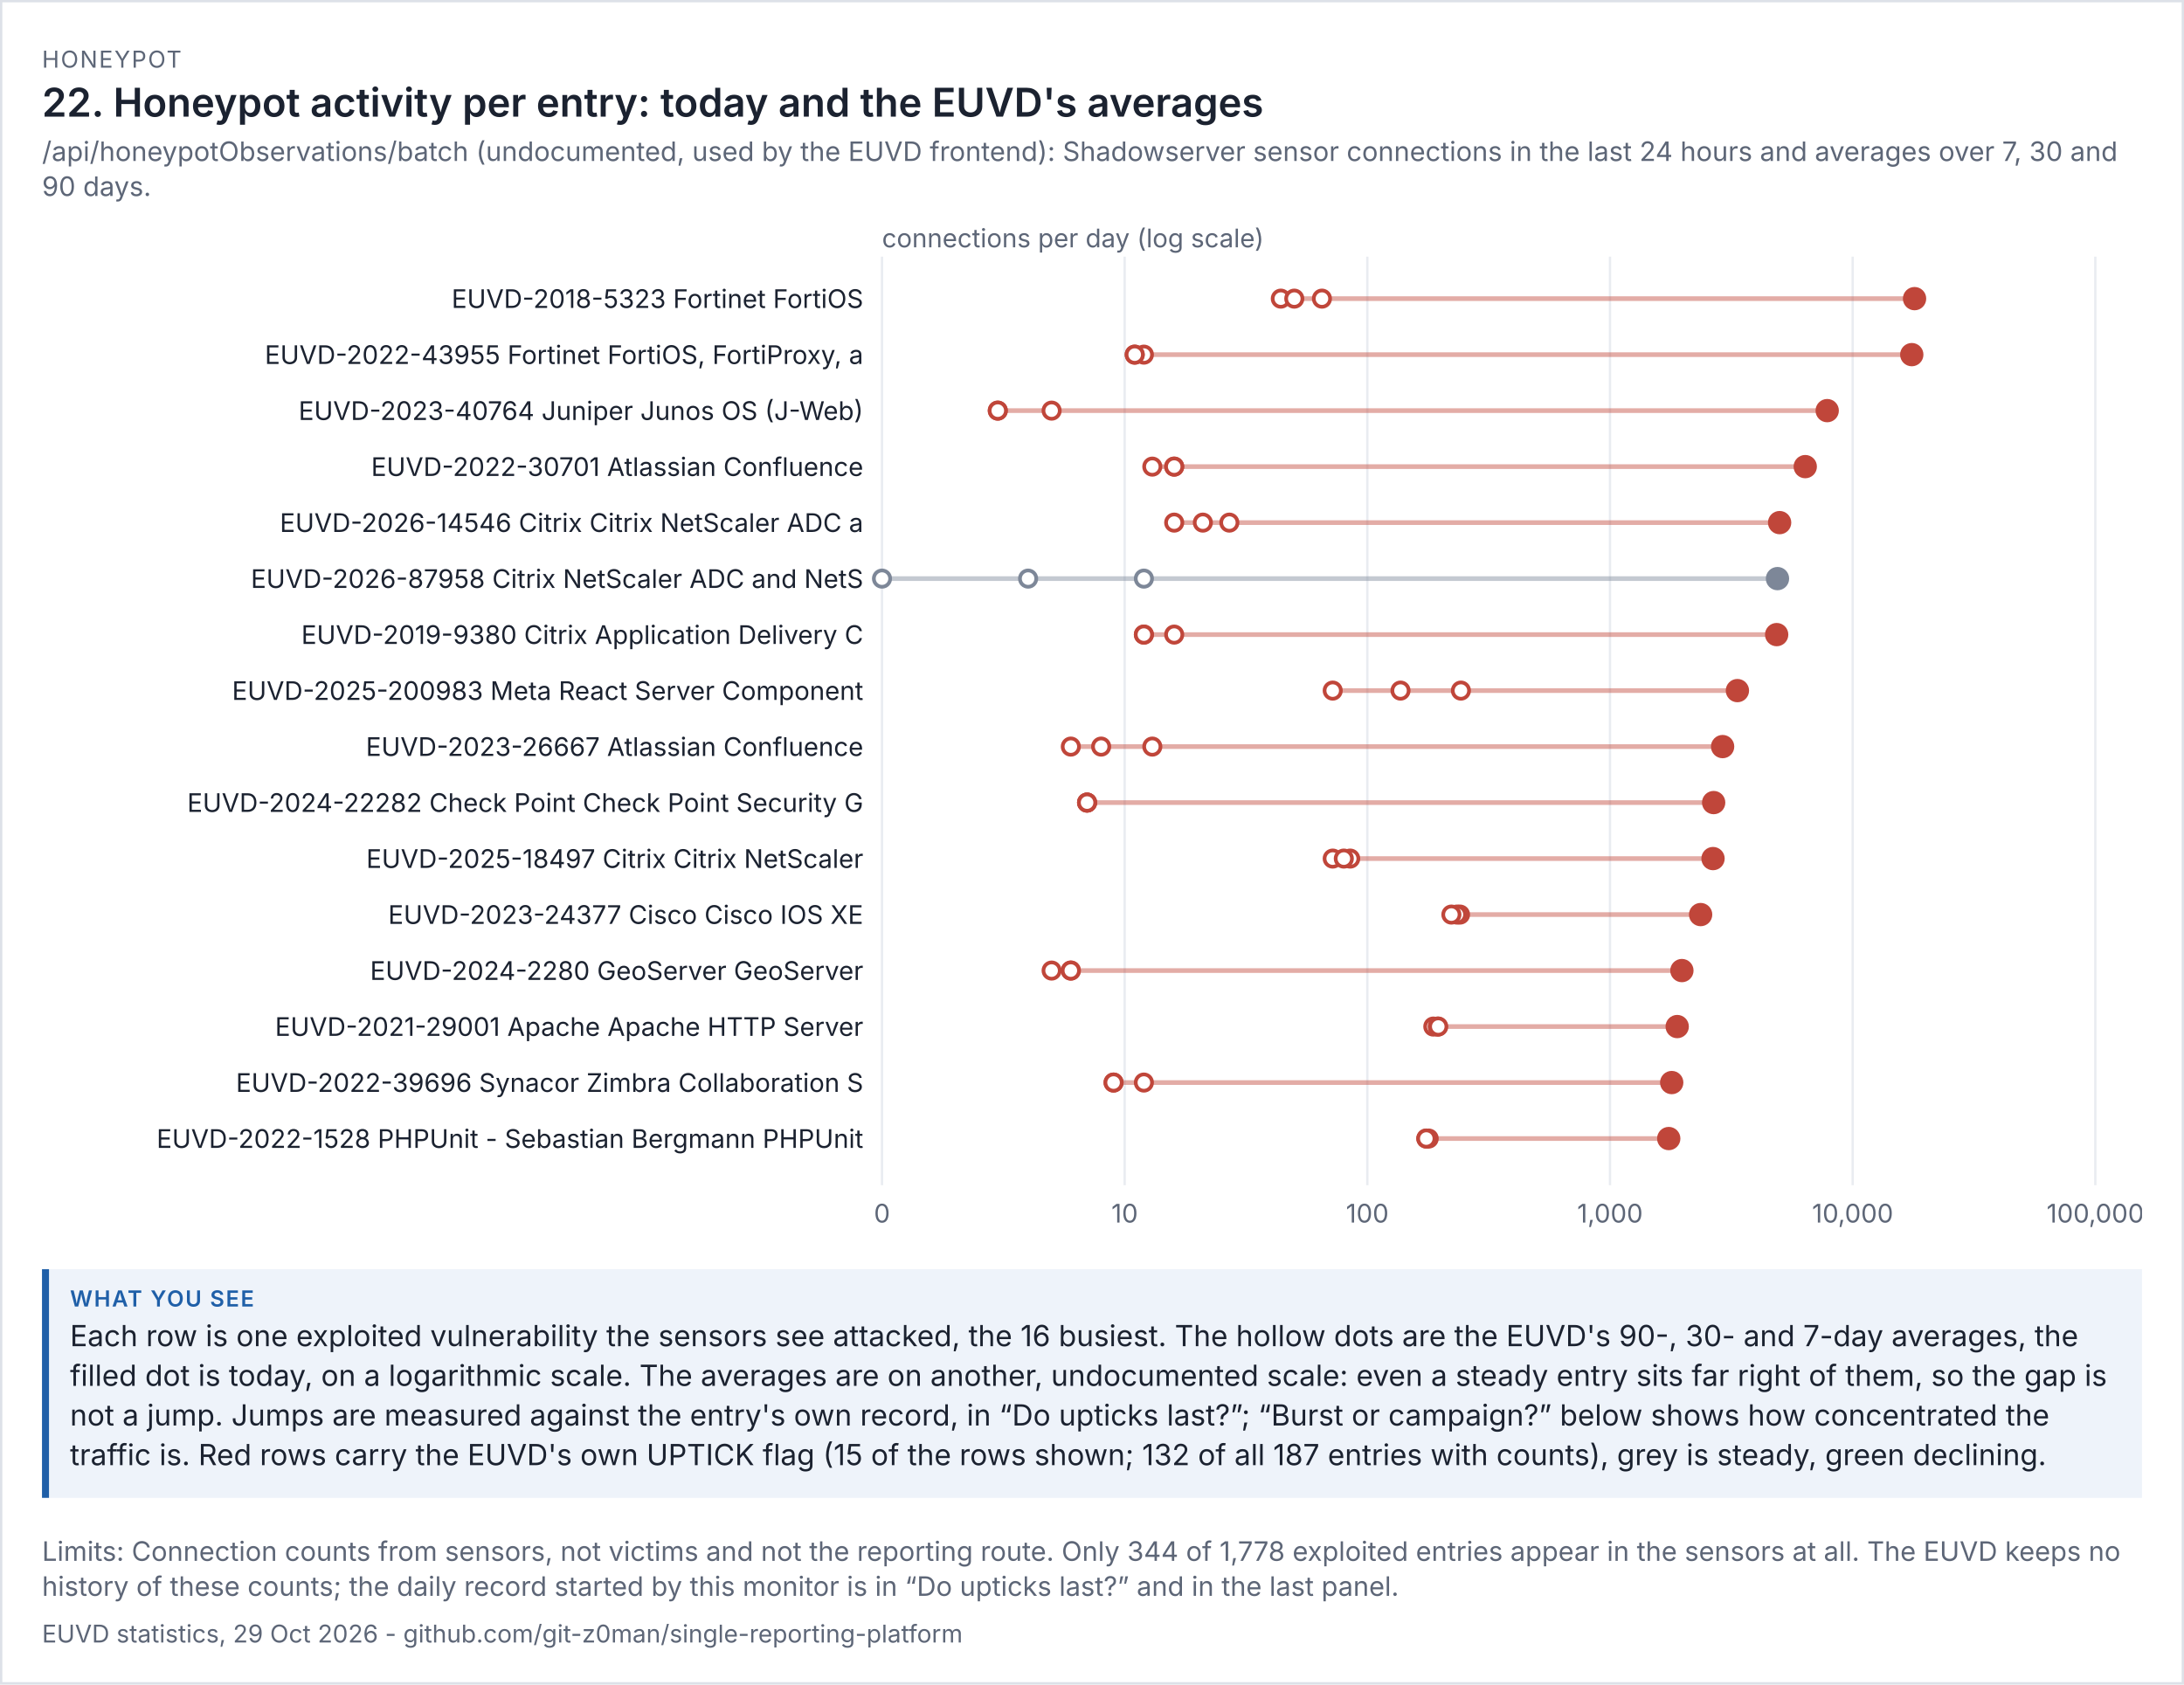
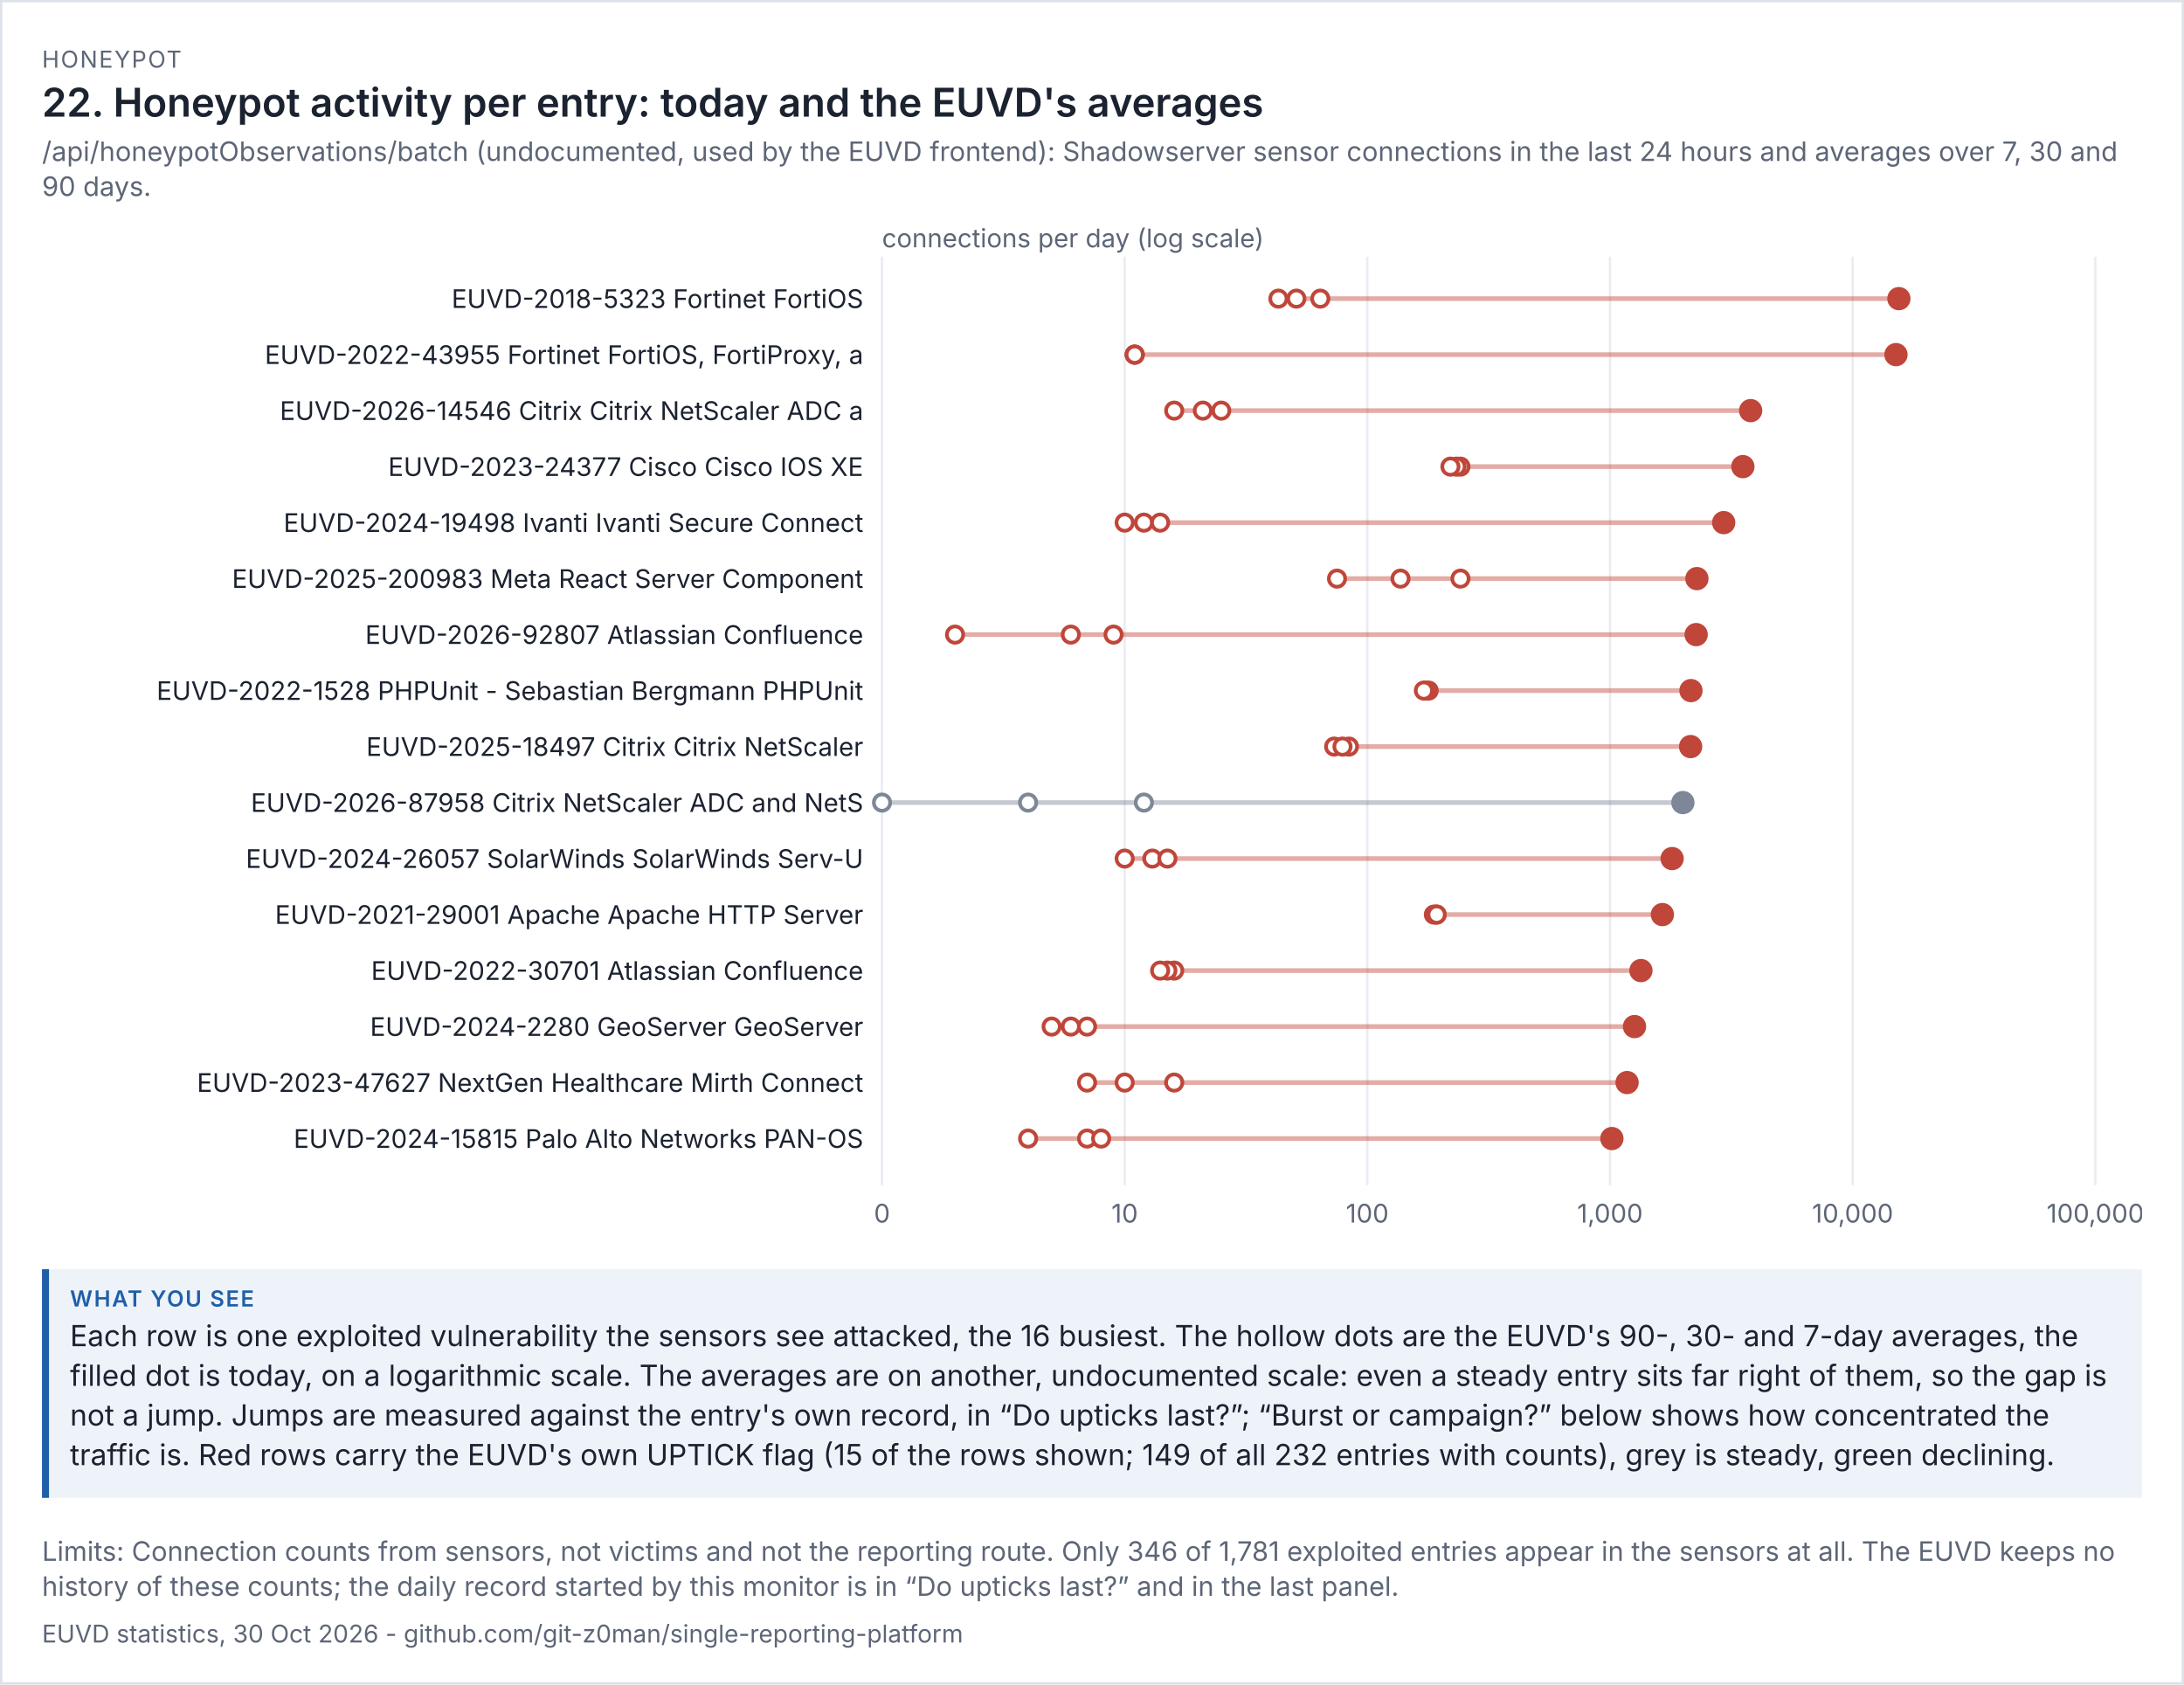
<svg xmlns="http://www.w3.org/2000/svg" viewBox="0 0 936 722" width="936" height="722" font-family="system-ui,-apple-system,'Segoe UI',sans-serif">
  <rect width="100%" height="100%" fill="#ffffff" />
  <rect x="0.5" y="0.5" width="935" height="721" fill="none" stroke="#dde1e8" />
  <text x="18" y="29" font-size="10" letter-spacing="0.6" fill="#5d6677">HONEYPOT</text>
  <text x="18" y="50" font-size="17" fill="#1b2230" font-weight="600">22. Honeypot activity per entry: today and the EUVD's averages</text>
  <text x="18" y="69" font-size="11.5" fill="#5d6677">/api/honeypotObservations/batch (undocumented, used by the EUVD frontend): Shadowserver sensor connections in the last 24 hours and averages over 7, 30 and</text>
  <text x="18" y="84" font-size="11.5" fill="#5d6677">90 days.</text>
  <g transform="translate(18,94) scale(1)" font-size="11">
    <svg viewBox="0 0 900 438" role="img" width="900" height="438">
      <g>
        <line x1="360" x2="360" y1="16" y2="414" stroke="rgb(233, 236, 241)" />
        <text x="360" y="430" text-anchor="middle" fill="rgb(93, 102, 119)">0</text>
        <line x1="464" x2="464" y1="16" y2="414" stroke="rgb(233, 236, 241)" />
        <text x="464" y="430" text-anchor="middle" fill="rgb(93, 102, 119)">10</text>
        <line x1="568" x2="568" y1="16" y2="414" stroke="rgb(233, 236, 241)" />
        <text x="568" y="430" text-anchor="middle" fill="rgb(93, 102, 119)">100</text>
        <line x1="672" x2="672" y1="16" y2="414" stroke="rgb(233, 236, 241)" />
        <text x="672" y="430" text-anchor="middle" fill="rgb(93, 102, 119)">1,000</text>
        <line x1="776" x2="776" y1="16" y2="414" stroke="rgb(233, 236, 241)" />
        <text x="776" y="430" text-anchor="middle" fill="rgb(93, 102, 119)">10,000</text>
        <line x1="880" x2="880" y1="16" y2="414" stroke="rgb(233, 236, 241)" />
        <text x="880" y="430" text-anchor="middle" fill="rgb(93, 102, 119)">100,000</text>
        <text x="360" y="12" fill="rgb(93, 102, 119)">connections per day (log scale)</text>
        <text x="352" y="38" text-anchor="end" class="t" fill="rgb(27, 34, 48)">EUVD-2018-5323 Fortinet FortiOS</text>
-         <line x1="530.919" x2="802.523" y1="34" y2="34" stroke="rgb(192, 70, 58)" stroke-width="2" opacity="0.45" />
-         <circle cx="548.543" cy="34" r="3.5" fill="rgb(255, 255, 255)" stroke="rgb(192, 70, 58)" stroke-width="1.6" />
-         <circle cx="530.919" cy="34" r="3.5" fill="rgb(255, 255, 255)" stroke="rgb(192, 70, 58)" stroke-width="1.6" />
-         <circle cx="536.693" cy="34" r="3.5" fill="rgb(255, 255, 255)" stroke="rgb(192, 70, 58)" stroke-width="1.6" />
-         <circle cx="802.523" cy="34" r="5" fill="rgb(192, 70, 58)" />
+         <line x1="529.881" x2="795.812" y1="34" y2="34" stroke="rgb(192, 70, 58)" stroke-width="2" opacity="0.45" />
+         <circle cx="547.843" cy="34" r="3.5" fill="rgb(255, 255, 255)" stroke="rgb(192, 70, 58)" stroke-width="1.6" />
+         <circle cx="529.881" cy="34" r="3.5" fill="rgb(255, 255, 255)" stroke="rgb(192, 70, 58)" stroke-width="1.6" />
+         <circle cx="537.587" cy="34" r="3.5" fill="rgb(255, 255, 255)" stroke="rgb(192, 70, 58)" stroke-width="1.6" />
+         <circle cx="795.812" cy="34" r="5" fill="rgb(192, 70, 58)" />
        <text x="352" y="62" text-anchor="end" class="t" fill="rgb(27, 34, 48)">EUVD-2022-43955 Fortinet FortiOS, FortiProxy, a</text>
-         <line x1="468.305" x2="801.33" y1="58" y2="58" stroke="rgb(192, 70, 58)" stroke-width="2" opacity="0.45" />
-         <circle cx="472.235" cy="58" r="3.5" fill="rgb(255, 255, 255)" stroke="rgb(192, 70, 58)" stroke-width="1.6" />
+         <line x1="468.305" x2="794.56" y1="58" y2="58" stroke="rgb(192, 70, 58)" stroke-width="2" opacity="0.45" />
        <circle cx="468.305" cy="58" r="3.5" fill="rgb(255, 255, 255)" stroke="rgb(192, 70, 58)" stroke-width="1.6" />
        <circle cx="468.305" cy="58" r="3.5" fill="rgb(255, 255, 255)" stroke="rgb(192, 70, 58)" stroke-width="1.6" />
-         <circle cx="801.33" cy="58" r="5" fill="rgb(192, 70, 58)" />
-         <text x="352" y="86" text-anchor="end" class="t" fill="rgb(27, 34, 48)">EUVD-2023-40764 Juniper Junos OS (J-Web)</text>
-         <line x1="409.621" x2="765.089" y1="82" y2="82" stroke="rgb(192, 70, 58)" stroke-width="2" opacity="0.45" />
-         <circle cx="409.621" cy="82" r="3.5" fill="rgb(255, 255, 255)" stroke="rgb(192, 70, 58)" stroke-width="1.6" />
-         <circle cx="409.621" cy="82" r="3.5" fill="rgb(255, 255, 255)" stroke="rgb(192, 70, 58)" stroke-width="1.6" />
-         <circle cx="432.693" cy="82" r="3.5" fill="rgb(255, 255, 255)" stroke="rgb(192, 70, 58)" stroke-width="1.6" />
-         <circle cx="765.089" cy="82" r="5" fill="rgb(192, 70, 58)" />
-         <text x="352" y="110" text-anchor="end" class="t" fill="rgb(27, 34, 48)">EUVD-2022-30701 Atlassian Confluence</text>
-         <line x1="475.85" x2="755.68" y1="106" y2="106" stroke="rgb(192, 70, 58)" stroke-width="2" opacity="0.45" />
-         <circle cx="485.228" cy="106" r="3.5" fill="rgb(255, 255, 255)" stroke="rgb(192, 70, 58)" stroke-width="1.6" />
-         <circle cx="485.228" cy="106" r="3.5" fill="rgb(255, 255, 255)" stroke="rgb(192, 70, 58)" stroke-width="1.6" />
-         <circle cx="475.85" cy="106" r="3.5" fill="rgb(255, 255, 255)" stroke="rgb(192, 70, 58)" stroke-width="1.6" />
-         <circle cx="755.68" cy="106" r="5" fill="rgb(192, 70, 58)" />
-         <text x="352" y="134" text-anchor="end" class="t" fill="rgb(27, 34, 48)">EUVD-2026-14546 Citrix Citrix NetScaler ADC a</text>
-         <line x1="485.228" x2="744.693" y1="130" y2="130" stroke="rgb(192, 70, 58)" stroke-width="2" opacity="0.45" />
-         <circle cx="497.511" cy="130" r="3.5" fill="rgb(255, 255, 255)" stroke="rgb(192, 70, 58)" stroke-width="1.6" />
-         <circle cx="508.862" cy="130" r="3.5" fill="rgb(255, 255, 255)" stroke="rgb(192, 70, 58)" stroke-width="1.6" />
-         <circle cx="485.228" cy="130" r="3.5" fill="rgb(255, 255, 255)" stroke="rgb(192, 70, 58)" stroke-width="1.6" />
-         <circle cx="744.693" cy="130" r="5" fill="rgb(192, 70, 58)" />
-         <text x="352" y="158" text-anchor="end" class="t" fill="rgb(27, 34, 48)">EUVD-2026-87958 Citrix NetScaler ADC and NetS</text>
-         <line x1="360" x2="743.78" y1="154" y2="154" stroke="rgb(125, 135, 152)" stroke-width="2" opacity="0.45" />
-         <circle cx="422.614" cy="154" r="3.5" fill="rgb(255, 255, 255)" stroke="rgb(125, 135, 152)" stroke-width="1.6" />
-         <circle cx="472.235" cy="154" r="3.5" fill="rgb(255, 255, 255)" stroke="rgb(125, 135, 152)" stroke-width="1.6" />
-         <circle cx="360" cy="154" r="3.5" fill="rgb(255, 255, 255)" stroke="rgb(125, 135, 152)" stroke-width="1.6" />
-         <circle cx="743.78" cy="154" r="5" fill="rgb(125, 135, 152)" />
-         <text x="352" y="182" text-anchor="end" class="t" fill="rgb(27, 34, 48)">EUVD-2019-9380 Citrix Application Delivery C</text>
-         <line x1="472.235" x2="743.429" y1="178" y2="178" stroke="rgb(192, 70, 58)" stroke-width="2" opacity="0.45" />
-         <circle cx="472.235" cy="178" r="3.5" fill="rgb(255, 255, 255)" stroke="rgb(192, 70, 58)" stroke-width="1.6" />
-         <circle cx="485.228" cy="178" r="3.5" fill="rgb(255, 255, 255)" stroke="rgb(192, 70, 58)" stroke-width="1.6" />
-         <circle cx="472.235" cy="178" r="3.5" fill="rgb(255, 255, 255)" stroke="rgb(192, 70, 58)" stroke-width="1.6" />
-         <circle cx="743.429" cy="178" r="5" fill="rgb(192, 70, 58)" />
-         <text x="352" y="206" text-anchor="end" class="t" fill="rgb(27, 34, 48)">EUVD-2025-200983 Meta React Server Component</text>
-         <line x1="553.163" x2="726.605" y1="202" y2="202" stroke="rgb(192, 70, 58)" stroke-width="2" opacity="0.45" />
-         <circle cx="582.219" cy="202" r="3.5" fill="rgb(255, 255, 255)" stroke="rgb(192, 70, 58)" stroke-width="1.6" />
-         <circle cx="608.103" cy="202" r="3.5" fill="rgb(255, 255, 255)" stroke="rgb(192, 70, 58)" stroke-width="1.6" />
-         <circle cx="553.163" cy="202" r="3.5" fill="rgb(255, 255, 255)" stroke="rgb(192, 70, 58)" stroke-width="1.6" />
-         <circle cx="726.605" cy="202" r="5" fill="rgb(192, 70, 58)" />
-         <text x="352" y="230" text-anchor="end" class="t" fill="rgb(27, 34, 48)">EUVD-2023-26667 Atlassian Confluence</text>
-         <line x1="440.928" x2="720.26" y1="226" y2="226" stroke="rgb(192, 70, 58)" stroke-width="2" opacity="0.45" />
-         <circle cx="475.85" cy="226" r="3.5" fill="rgb(255, 255, 255)" stroke="rgb(192, 70, 58)" stroke-width="1.6" />
-         <circle cx="453.921" cy="226" r="3.5" fill="rgb(255, 255, 255)" stroke="rgb(192, 70, 58)" stroke-width="1.6" />
-         <circle cx="440.928" cy="226" r="3.5" fill="rgb(255, 255, 255)" stroke="rgb(192, 70, 58)" stroke-width="1.6" />
-         <circle cx="720.26" cy="226" r="5" fill="rgb(192, 70, 58)" />
-         <text x="352" y="254" text-anchor="end" class="t" fill="rgb(27, 34, 48)">EUVD-2024-22282 Check Point Check Point Security G</text>
-         <line x1="447.89" x2="716.425" y1="250" y2="250" stroke="rgb(192, 70, 58)" stroke-width="2" opacity="0.45" />
-         <circle cx="447.89" cy="250" r="3.5" fill="rgb(255, 255, 255)" stroke="rgb(192, 70, 58)" stroke-width="1.6" />
-         <circle cx="447.89" cy="250" r="3.5" fill="rgb(255, 255, 255)" stroke="rgb(192, 70, 58)" stroke-width="1.6" />
-         <circle cx="447.89" cy="250" r="3.5" fill="rgb(255, 255, 255)" stroke="rgb(192, 70, 58)" stroke-width="1.6" />
-         <circle cx="716.425" cy="250" r="5" fill="rgb(192, 70, 58)" />
-         <text x="352" y="278" text-anchor="end" class="t" fill="rgb(27, 34, 48)">EUVD-2025-18497 Citrix Citrix NetScaler</text>
-         <line x1="553.163" x2="716.154" y1="274" y2="274" stroke="rgb(192, 70, 58)" stroke-width="2" opacity="0.45" />
-         <circle cx="553.163" cy="274" r="3.5" fill="rgb(255, 255, 255)" stroke="rgb(192, 70, 58)" stroke-width="1.6" />
-         <circle cx="560.66" cy="274" r="3.5" fill="rgb(255, 255, 255)" stroke="rgb(192, 70, 58)" stroke-width="1.6" />
-         <circle cx="557.921" cy="274" r="3.5" fill="rgb(255, 255, 255)" stroke="rgb(192, 70, 58)" stroke-width="1.6" />
-         <circle cx="716.154" cy="274" r="5" fill="rgb(192, 70, 58)" />
-         <text x="352" y="302" text-anchor="end" class="t" fill="rgb(27, 34, 48)">EUVD-2023-24377 Cisco Cisco IOS XE</text>
-         <line x1="604.021" x2="710.84" y1="298" y2="298" stroke="rgb(192, 70, 58)" stroke-width="2" opacity="0.45" />
-         <circle cx="607.73" cy="298" r="3.5" fill="rgb(255, 255, 255)" stroke="rgb(192, 70, 58)" stroke-width="1.6" />
-         <circle cx="606.398" cy="298" r="3.5" fill="rgb(255, 255, 255)" stroke="rgb(192, 70, 58)" stroke-width="1.6" />
-         <circle cx="604.021" cy="298" r="3.5" fill="rgb(255, 255, 255)" stroke="rgb(192, 70, 58)" stroke-width="1.6" />
-         <circle cx="710.84" cy="298" r="5" fill="rgb(192, 70, 58)" />
-         <text x="352" y="326" text-anchor="end" class="t" fill="rgb(27, 34, 48)">EUVD-2024-2280 GeoServer GeoServer</text>
-         <line x1="432.693" x2="702.808" y1="322" y2="322" stroke="rgb(192, 70, 58)" stroke-width="2" opacity="0.45" />
-         <circle cx="432.693" cy="322" r="3.5" fill="rgb(255, 255, 255)" stroke="rgb(192, 70, 58)" stroke-width="1.6" />
-         <circle cx="440.928" cy="322" r="3.5" fill="rgb(255, 255, 255)" stroke="rgb(192, 70, 58)" stroke-width="1.6" />
-         <circle cx="440.928" cy="322" r="3.5" fill="rgb(255, 255, 255)" stroke="rgb(192, 70, 58)" stroke-width="1.6" />
-         <circle cx="702.808" cy="322" r="5" fill="rgb(192, 70, 58)" />
-         <text x="352" y="350" text-anchor="end" class="t" fill="rgb(27, 34, 48)">EUVD-2021-29001 Apache Apache HTTP Server</text>
-         <line x1="596.272" x2="700.8" y1="346" y2="346" stroke="rgb(192, 70, 58)" stroke-width="2" opacity="0.45" />
-         <circle cx="596.272" cy="346" r="3.5" fill="rgb(255, 255, 255)" stroke="rgb(192, 70, 58)" stroke-width="1.6" />
-         <circle cx="598.164" cy="346" r="3.5" fill="rgb(255, 255, 255)" stroke="rgb(192, 70, 58)" stroke-width="1.6" />
-         <circle cx="598.395" cy="346" r="3.5" fill="rgb(255, 255, 255)" stroke="rgb(192, 70, 58)" stroke-width="1.6" />
-         <circle cx="700.8" cy="346" r="5" fill="rgb(192, 70, 58)" />
-         <text x="352" y="374" text-anchor="end" class="t" fill="rgb(27, 34, 48)">EUVD-2022-39696 Synacor Zimbra Collaboration S</text>
-         <line x1="459.241" x2="698.448" y1="370" y2="370" stroke="rgb(192, 70, 58)" stroke-width="2" opacity="0.45" />
-         <circle cx="459.241" cy="370" r="3.5" fill="rgb(255, 255, 255)" stroke="rgb(192, 70, 58)" stroke-width="1.6" />
-         <circle cx="472.235" cy="370" r="3.5" fill="rgb(255, 255, 255)" stroke="rgb(192, 70, 58)" stroke-width="1.6" />
-         <circle cx="459.241" cy="370" r="3.5" fill="rgb(255, 255, 255)" stroke="rgb(192, 70, 58)" stroke-width="1.6" />
-         <circle cx="698.448" cy="370" r="5" fill="rgb(192, 70, 58)" />
-         <text x="352" y="398" text-anchor="end" class="t" fill="rgb(27, 34, 48)">EUVD-2022-1528 PHPUnit - Sebastian Bergmann PHPUnit</text>
-         <line x1="593.276" x2="697.173" y1="394" y2="394" stroke="rgb(192, 70, 58)" stroke-width="2" opacity="0.45" />
-         <circle cx="594.297" cy="394" r="3.5" fill="rgb(255, 255, 255)" stroke="rgb(192, 70, 58)" stroke-width="1.6" />
-         <circle cx="593.276" cy="394" r="3.5" fill="rgb(255, 255, 255)" stroke="rgb(192, 70, 58)" stroke-width="1.6" />
-         <circle cx="593.276" cy="394" r="3.5" fill="rgb(255, 255, 255)" stroke="rgb(192, 70, 58)" stroke-width="1.6" />
-         <circle cx="697.173" cy="394" r="5" fill="rgb(192, 70, 58)" />
+         <circle cx="468.305" cy="58" r="3.5" fill="rgb(255, 255, 255)" stroke="rgb(192, 70, 58)" stroke-width="1.6" />
+         <circle cx="794.56" cy="58" r="5" fill="rgb(192, 70, 58)" />
+         <text x="352" y="86" text-anchor="end" class="t" fill="rgb(27, 34, 48)">EUVD-2026-14546 Citrix Citrix NetScaler ADC a</text>
+         <line x1="485.228" x2="732.274" y1="82" y2="82" stroke="rgb(192, 70, 58)" stroke-width="2" opacity="0.45" />
+         <circle cx="497.511" cy="82" r="3.5" fill="rgb(255, 255, 255)" stroke="rgb(192, 70, 58)" stroke-width="1.6" />
+         <circle cx="505.386" cy="82" r="3.5" fill="rgb(255, 255, 255)" stroke="rgb(192, 70, 58)" stroke-width="1.6" />
+         <circle cx="485.228" cy="82" r="3.5" fill="rgb(255, 255, 255)" stroke="rgb(192, 70, 58)" stroke-width="1.6" />
+         <circle cx="732.274" cy="82" r="5" fill="rgb(192, 70, 58)" />
+         <text x="352" y="110" text-anchor="end" class="t" fill="rgb(27, 34, 48)">EUVD-2023-24377 Cisco Cisco IOS XE</text>
+         <line x1="603.612" x2="728.943" y1="106" y2="106" stroke="rgb(192, 70, 58)" stroke-width="2" opacity="0.45" />
+         <circle cx="607.917" cy="106" r="3.5" fill="rgb(255, 255, 255)" stroke="rgb(192, 70, 58)" stroke-width="1.6" />
+         <circle cx="606.205" cy="106" r="3.5" fill="rgb(255, 255, 255)" stroke="rgb(192, 70, 58)" stroke-width="1.6" />
+         <circle cx="603.612" cy="106" r="3.5" fill="rgb(255, 255, 255)" stroke="rgb(192, 70, 58)" stroke-width="1.6" />
+         <circle cx="728.943" cy="106" r="5" fill="rgb(192, 70, 58)" />
+         <text x="352" y="134" text-anchor="end" class="t" fill="rgb(27, 34, 48)">EUVD-2024-19498 Ivanti Ivanti Secure Connect </text>
+         <line x1="464" x2="720.723" y1="130" y2="130" stroke="rgb(192, 70, 58)" stroke-width="2" opacity="0.45" />
+         <circle cx="464" cy="130" r="3.5" fill="rgb(255, 255, 255)" stroke="rgb(192, 70, 58)" stroke-width="1.6" />
+         <circle cx="472.235" cy="130" r="3.5" fill="rgb(255, 255, 255)" stroke="rgb(192, 70, 58)" stroke-width="1.6" />
+         <circle cx="479.197" cy="130" r="3.5" fill="rgb(255, 255, 255)" stroke="rgb(192, 70, 58)" stroke-width="1.6" />
+         <circle cx="720.723" cy="130" r="5" fill="rgb(192, 70, 58)" />
+         <text x="352" y="158" text-anchor="end" class="t" fill="rgb(27, 34, 48)">EUVD-2025-200983 Meta React Server Component</text>
+         <line x1="555.006" x2="709.245" y1="154" y2="154" stroke="rgb(192, 70, 58)" stroke-width="2" opacity="0.45" />
+         <circle cx="582.219" cy="154" r="3.5" fill="rgb(255, 255, 255)" stroke="rgb(192, 70, 58)" stroke-width="1.6" />
+         <circle cx="607.917" cy="154" r="3.5" fill="rgb(255, 255, 255)" stroke="rgb(192, 70, 58)" stroke-width="1.6" />
+         <circle cx="555.006" cy="154" r="3.5" fill="rgb(255, 255, 255)" stroke="rgb(192, 70, 58)" stroke-width="1.6" />
+         <circle cx="709.245" cy="154" r="5" fill="rgb(192, 70, 58)" />
+         <text x="352" y="182" text-anchor="end" class="t" fill="rgb(27, 34, 48)">EUVD-2026-92807 Atlassian Confluence</text>
+         <line x1="391.307" x2="708.927" y1="178" y2="178" stroke="rgb(192, 70, 58)" stroke-width="2" opacity="0.45" />
+         <circle cx="391.307" cy="178" r="3.5" fill="rgb(255, 255, 255)" stroke="rgb(192, 70, 58)" stroke-width="1.6" />
+         <circle cx="440.928" cy="178" r="3.5" fill="rgb(255, 255, 255)" stroke="rgb(192, 70, 58)" stroke-width="1.6" />
+         <circle cx="459.241" cy="178" r="3.5" fill="rgb(255, 255, 255)" stroke="rgb(192, 70, 58)" stroke-width="1.6" />
+         <circle cx="708.927" cy="178" r="5" fill="rgb(192, 70, 58)" />
+         <text x="352" y="206" text-anchor="end" class="t" fill="rgb(27, 34, 48)">EUVD-2022-1528 PHPUnit - Sebastian Bergmann PHPUnit</text>
+         <line x1="592.232" x2="706.699" y1="202" y2="202" stroke="rgb(192, 70, 58)" stroke-width="2" opacity="0.45" />
+         <circle cx="594.297" cy="202" r="3.5" fill="rgb(255, 255, 255)" stroke="rgb(192, 70, 58)" stroke-width="1.6" />
+         <circle cx="593.017" cy="202" r="3.5" fill="rgb(255, 255, 255)" stroke="rgb(192, 70, 58)" stroke-width="1.6" />
+         <circle cx="592.232" cy="202" r="3.5" fill="rgb(255, 255, 255)" stroke="rgb(192, 70, 58)" stroke-width="1.6" />
+         <circle cx="706.699" cy="202" r="5" fill="rgb(192, 70, 58)" />
+         <text x="352" y="230" text-anchor="end" class="t" fill="rgb(27, 34, 48)">EUVD-2025-18497 Citrix Citrix NetScaler</text>
+         <line x1="553.786" x2="706.553" y1="226" y2="226" stroke="rgb(192, 70, 58)" stroke-width="2" opacity="0.45" />
+         <circle cx="553.786" cy="226" r="3.5" fill="rgb(255, 255, 255)" stroke="rgb(192, 70, 58)" stroke-width="1.6" />
+         <circle cx="560.125" cy="226" r="3.5" fill="rgb(255, 255, 255)" stroke="rgb(192, 70, 58)" stroke-width="1.6" />
+         <circle cx="557.353" cy="226" r="3.5" fill="rgb(255, 255, 255)" stroke="rgb(192, 70, 58)" stroke-width="1.6" />
+         <circle cx="706.553" cy="226" r="5" fill="rgb(192, 70, 58)" />
+         <text x="352" y="254" text-anchor="end" class="t" fill="rgb(27, 34, 48)">EUVD-2026-87958 Citrix NetScaler ADC and NetS</text>
+         <line x1="360" x2="703.239" y1="250" y2="250" stroke="rgb(125, 135, 152)" stroke-width="2" opacity="0.45" />
+         <circle cx="422.614" cy="250" r="3.5" fill="rgb(255, 255, 255)" stroke="rgb(125, 135, 152)" stroke-width="1.6" />
+         <circle cx="472.235" cy="250" r="3.5" fill="rgb(255, 255, 255)" stroke="rgb(125, 135, 152)" stroke-width="1.6" />
+         <circle cx="360" cy="250" r="3.5" fill="rgb(255, 255, 255)" stroke="rgb(125, 135, 152)" stroke-width="1.6" />
+         <circle cx="703.239" cy="250" r="5" fill="rgb(125, 135, 152)" />
+         <text x="352" y="278" text-anchor="end" class="t" fill="rgb(27, 34, 48)">EUVD-2024-26057 SolarWinds SolarWinds Serv-U</text>
+         <line x1="464" x2="698.624" y1="274" y2="274" stroke="rgb(192, 70, 58)" stroke-width="2" opacity="0.45" />
+         <circle cx="475.85" cy="274" r="3.5" fill="rgb(255, 255, 255)" stroke="rgb(192, 70, 58)" stroke-width="1.6" />
+         <circle cx="482.313" cy="274" r="3.5" fill="rgb(255, 255, 255)" stroke="rgb(192, 70, 58)" stroke-width="1.6" />
+         <circle cx="464" cy="274" r="3.5" fill="rgb(255, 255, 255)" stroke="rgb(192, 70, 58)" stroke-width="1.6" />
+         <circle cx="698.624" cy="274" r="5" fill="rgb(192, 70, 58)" />
+         <text x="352" y="302" text-anchor="end" class="t" fill="rgb(27, 34, 48)">EUVD-2021-29001 Apache Apache HTTP Server</text>
+         <line x1="596.512" x2="694.454" y1="298" y2="298" stroke="rgb(192, 70, 58)" stroke-width="2" opacity="0.45" />
+         <circle cx="596.512" cy="298" r="3.5" fill="rgb(255, 255, 255)" stroke="rgb(192, 70, 58)" stroke-width="1.6" />
+         <circle cx="597.698" cy="298" r="3.5" fill="rgb(255, 255, 255)" stroke="rgb(192, 70, 58)" stroke-width="1.6" />
+         <circle cx="597.698" cy="298" r="3.5" fill="rgb(255, 255, 255)" stroke="rgb(192, 70, 58)" stroke-width="1.6" />
+         <circle cx="694.454" cy="298" r="5" fill="rgb(192, 70, 58)" />
+         <text x="352" y="326" text-anchor="end" class="t" fill="rgb(27, 34, 48)">EUVD-2022-30701 Atlassian Confluence</text>
+         <line x1="479.197" x2="685.253" y1="322" y2="322" stroke="rgb(192, 70, 58)" stroke-width="2" opacity="0.45" />
+         <circle cx="485.228" cy="322" r="3.5" fill="rgb(255, 255, 255)" stroke="rgb(192, 70, 58)" stroke-width="1.6" />
+         <circle cx="482.313" cy="322" r="3.5" fill="rgb(255, 255, 255)" stroke="rgb(192, 70, 58)" stroke-width="1.6" />
+         <circle cx="479.197" cy="322" r="3.5" fill="rgb(255, 255, 255)" stroke="rgb(192, 70, 58)" stroke-width="1.6" />
+         <circle cx="685.253" cy="322" r="5" fill="rgb(192, 70, 58)" />
+         <text x="352" y="350" text-anchor="end" class="t" fill="rgb(27, 34, 48)">EUVD-2024-2280 GeoServer GeoServer</text>
+         <line x1="432.693" x2="682.51" y1="346" y2="346" stroke="rgb(192, 70, 58)" stroke-width="2" opacity="0.45" />
+         <circle cx="432.693" cy="346" r="3.5" fill="rgb(255, 255, 255)" stroke="rgb(192, 70, 58)" stroke-width="1.6" />
+         <circle cx="440.928" cy="346" r="3.5" fill="rgb(255, 255, 255)" stroke="rgb(192, 70, 58)" stroke-width="1.6" />
+         <circle cx="447.89" cy="346" r="3.5" fill="rgb(255, 255, 255)" stroke="rgb(192, 70, 58)" stroke-width="1.6" />
+         <circle cx="682.51" cy="346" r="5" fill="rgb(192, 70, 58)" />
+         <text x="352" y="374" text-anchor="end" class="t" fill="rgb(27, 34, 48)">EUVD-2023-47627 NextGen Healthcare Mirth Connect</text>
+         <line x1="447.89" x2="679.322" y1="370" y2="370" stroke="rgb(192, 70, 58)" stroke-width="2" opacity="0.45" />
+         <circle cx="447.89" cy="370" r="3.5" fill="rgb(255, 255, 255)" stroke="rgb(192, 70, 58)" stroke-width="1.6" />
+         <circle cx="464" cy="370" r="3.5" fill="rgb(255, 255, 255)" stroke="rgb(192, 70, 58)" stroke-width="1.6" />
+         <circle cx="485.228" cy="370" r="3.5" fill="rgb(255, 255, 255)" stroke="rgb(192, 70, 58)" stroke-width="1.6" />
+         <circle cx="679.322" cy="370" r="5" fill="rgb(192, 70, 58)" />
+         <text x="352" y="398" text-anchor="end" class="t" fill="rgb(27, 34, 48)">EUVD-2024-15815 Palo Alto Networks PAN-OS</text>
+         <line x1="422.614" x2="672.806" y1="394" y2="394" stroke="rgb(192, 70, 58)" stroke-width="2" opacity="0.45" />
+         <circle cx="422.614" cy="394" r="3.5" fill="rgb(255, 255, 255)" stroke="rgb(192, 70, 58)" stroke-width="1.6" />
+         <circle cx="447.89" cy="394" r="3.5" fill="rgb(255, 255, 255)" stroke="rgb(192, 70, 58)" stroke-width="1.6" />
+         <circle cx="453.921" cy="394" r="3.5" fill="rgb(255, 255, 255)" stroke="rgb(192, 70, 58)" stroke-width="1.6" />
+         <circle cx="672.806" cy="394" r="5" fill="rgb(192, 70, 58)" />
      </g>
    </svg>
  </g>
  <rect x="18" y="544" width="900" height="98" fill="#eef3fa" />
  <rect x="18" y="544" width="3" height="98" fill="#1f5fa8" />
  <text x="30" y="560" font-size="9.5" letter-spacing="0.6" font-weight="600" fill="#1f5fa8">WHAT YOU SEE</text>
  <text x="30" y="577" font-size="12.5" fill="#1b2230">Each row is one exploited vulnerability the sensors see attacked, the 16 busiest. The hollow dots are the EUVD's 90-, 30- and 7-day averages, the</text>
  <text x="30" y="594" font-size="12.5" fill="#1b2230">filled dot is today, on a logarithmic scale. The averages are on another, undocumented scale: even a steady entry sits far right of them, so the gap is</text>
  <text x="30" y="611" font-size="12.5" fill="#1b2230">not a jump. Jumps are measured against the entry's own record, in “Do upticks last?”; “Burst or campaign?” below shows how concentrated the</text>
-   <text x="30" y="628" font-size="12.5" fill="#1b2230">traffic is. Red rows carry the EUVD's own UPTICK flag (15 of the rows shown; 132 of all 187 entries with counts), grey is steady, green declining.</text>
-   <text x="18" y="669" font-size="11.5" fill="#5d6677">Limits: Connection counts from sensors, not victims and not the reporting route. Only 344 of 1,778 exploited entries appear in the sensors at all. The EUVD keeps no</text>
+   <text x="30" y="628" font-size="12.5" fill="#1b2230">traffic is. Red rows carry the EUVD's own UPTICK flag (15 of the rows shown; 149 of all 232 entries with counts), grey is steady, green declining.</text>
+   <text x="18" y="669" font-size="11.5" fill="#5d6677">Limits: Connection counts from sensors, not victims and not the reporting route. Only 346 of 1,781 exploited entries appear in the sensors at all. The EUVD keeps no</text>
  <text x="18" y="684" font-size="11.5" fill="#5d6677">history of these counts; the daily record started by this monitor is in “Do upticks last?” and in the last panel.</text>
-   <text x="18" y="704" font-size="10.5" fill="#5d6677">EUVD statistics, 29 Oct 2026 - github.com/git-z0man/single-reporting-platform</text>
+   <text x="18" y="704" font-size="10.5" fill="#5d6677">EUVD statistics, 30 Oct 2026 - github.com/git-z0man/single-reporting-platform</text>
</svg>
